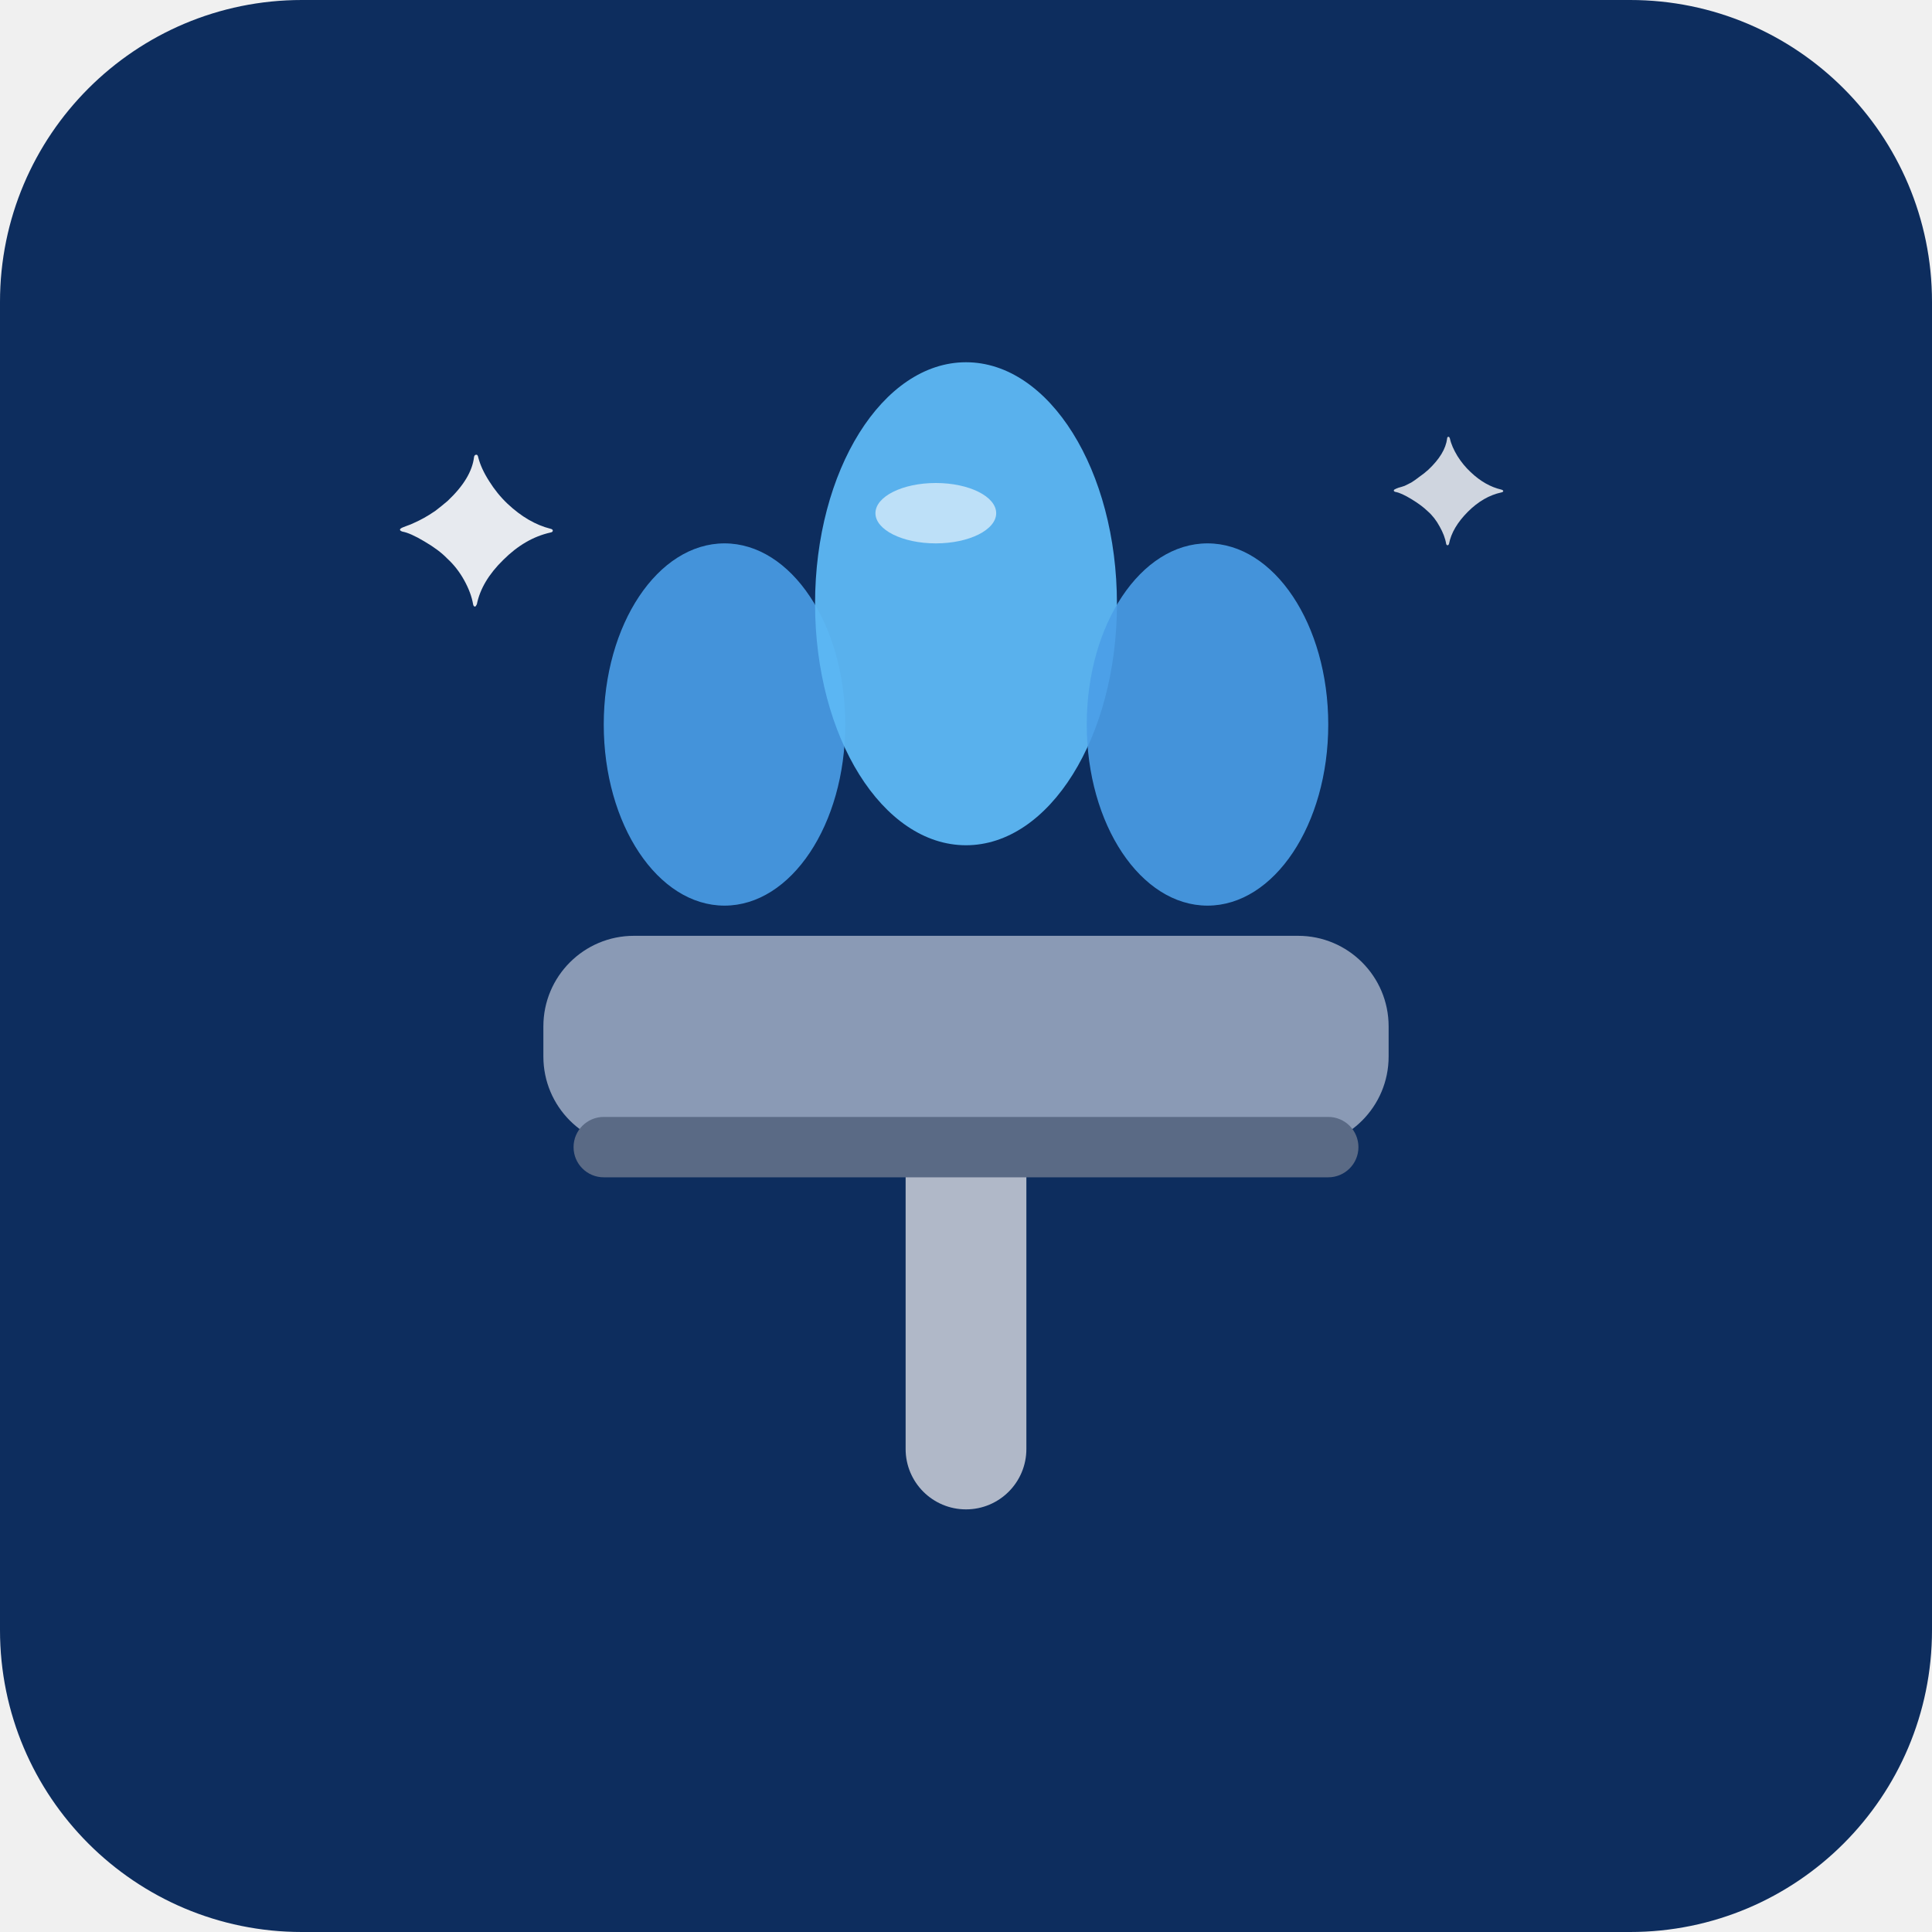
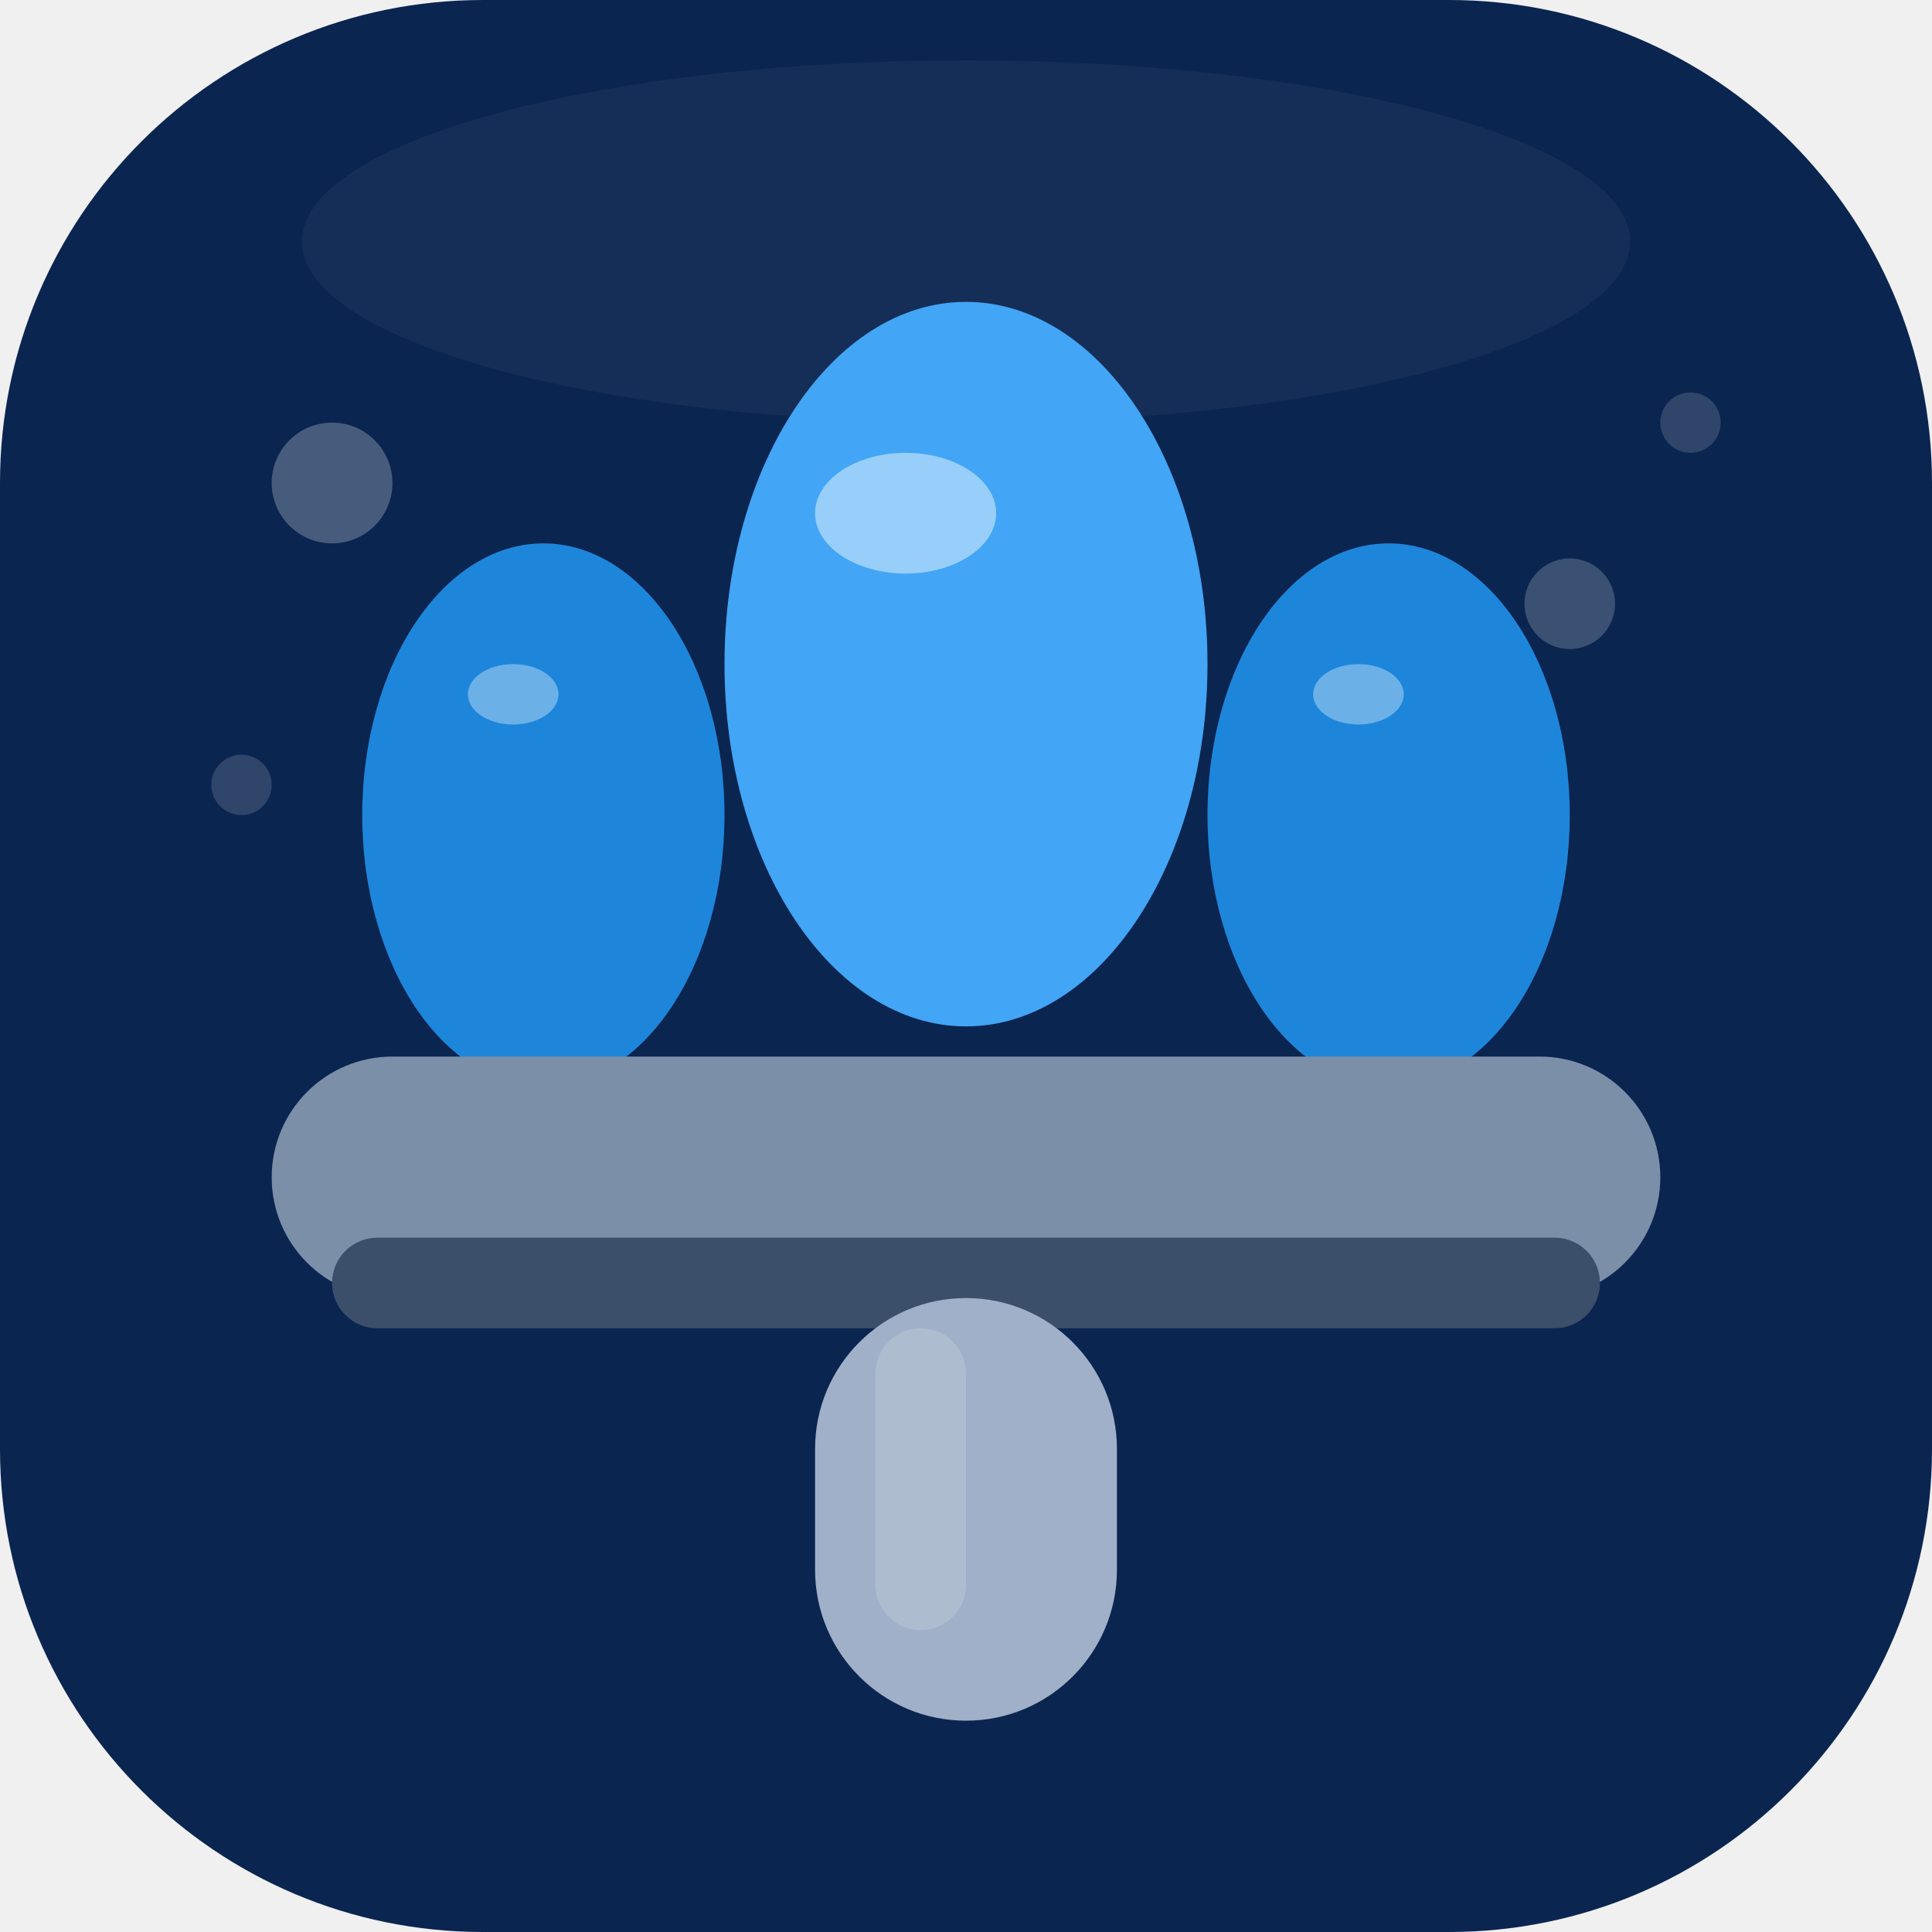
- <svg xmlns="http://www.w3.org/2000/svg" viewBox="0 0 64 64" width="64" height="64">
-   <rect width="64" height="64" rx="10" fill="#0d2d5e" />
-   <rect x="30" y="36" width="4" height="14" rx="2" fill="#b0b8c8" />
-   <rect x="18" y="31" width="28" height="7" rx="3" fill="#8a9ab5" />
-   <rect x="19" y="37" width="26" height="2" rx="1" fill="#5a6a85" />
-   <ellipse cx="24" cy="24" rx="4" ry="6" fill="#4a9fe8" opacity="0.9" />
-   <ellipse cx="32" cy="20" rx="5" ry="8" fill="#5cb8f5" opacity="0.95" />
-   <ellipse cx="40" cy="24" rx="4" ry="6" fill="#4a9fe8" opacity="0.9" />
-   <ellipse cx="31" cy="17" rx="2" ry="1" fill="white" opacity="0.6" />
-   <text x="13" y="20" font-size="7" fill="white" opacity="0.9">✦</text>
-   <text x="46" y="18" font-size="5" fill="white" opacity="0.8">✦</text>
+ <svg xmlns="http://www.w3.org/2000/svg" viewBox="0 0 64 64">
+   <rect width="64" height="64" rx="16" fill="#0a2550" />
+   <ellipse cx="32" cy="8" rx="22" ry="6" fill="white" opacity="0.04" />
+   <ellipse cx="18" cy="27" rx="6" ry="9" fill="#2196F3" opacity="0.85" />
+   <ellipse cx="32" cy="22" rx="8" ry="12" fill="#42A5F5" />
+   <ellipse cx="46" cy="27" rx="6" ry="9" fill="#2196F3" opacity="0.85" />
+   <ellipse cx="30" cy="17" rx="3" ry="2" fill="white" opacity="0.45" />
+   <ellipse cx="17" cy="23" rx="1.5" ry="1" fill="white" opacity="0.35" />
+   <ellipse cx="45" cy="23" rx="1.5" ry="1" fill="white" opacity="0.35" />
+   <circle cx="11" cy="16" r="2" fill="white" opacity="0.25" />
+   <circle cx="52" cy="20" r="1.5" fill="white" opacity="0.2" />
+   <circle cx="8" cy="26" r="1" fill="white" opacity="0.15" />
+   <circle cx="56" cy="14" r="1" fill="white" opacity="0.15" />
+   <rect x="9" y="35" width="46" height="8" rx="4" fill="#7B8FA8" />
+   <rect x="11" y="41" width="42" height="3" rx="1.5" fill="#3C4F6A" />
+   <rect x="27" y="43" width="10" height="14" rx="5" fill="#A0B0C8" />
+   <rect x="29" y="44" width="3" height="10" rx="1.5" fill="white" opacity="0.15" />
</svg>
